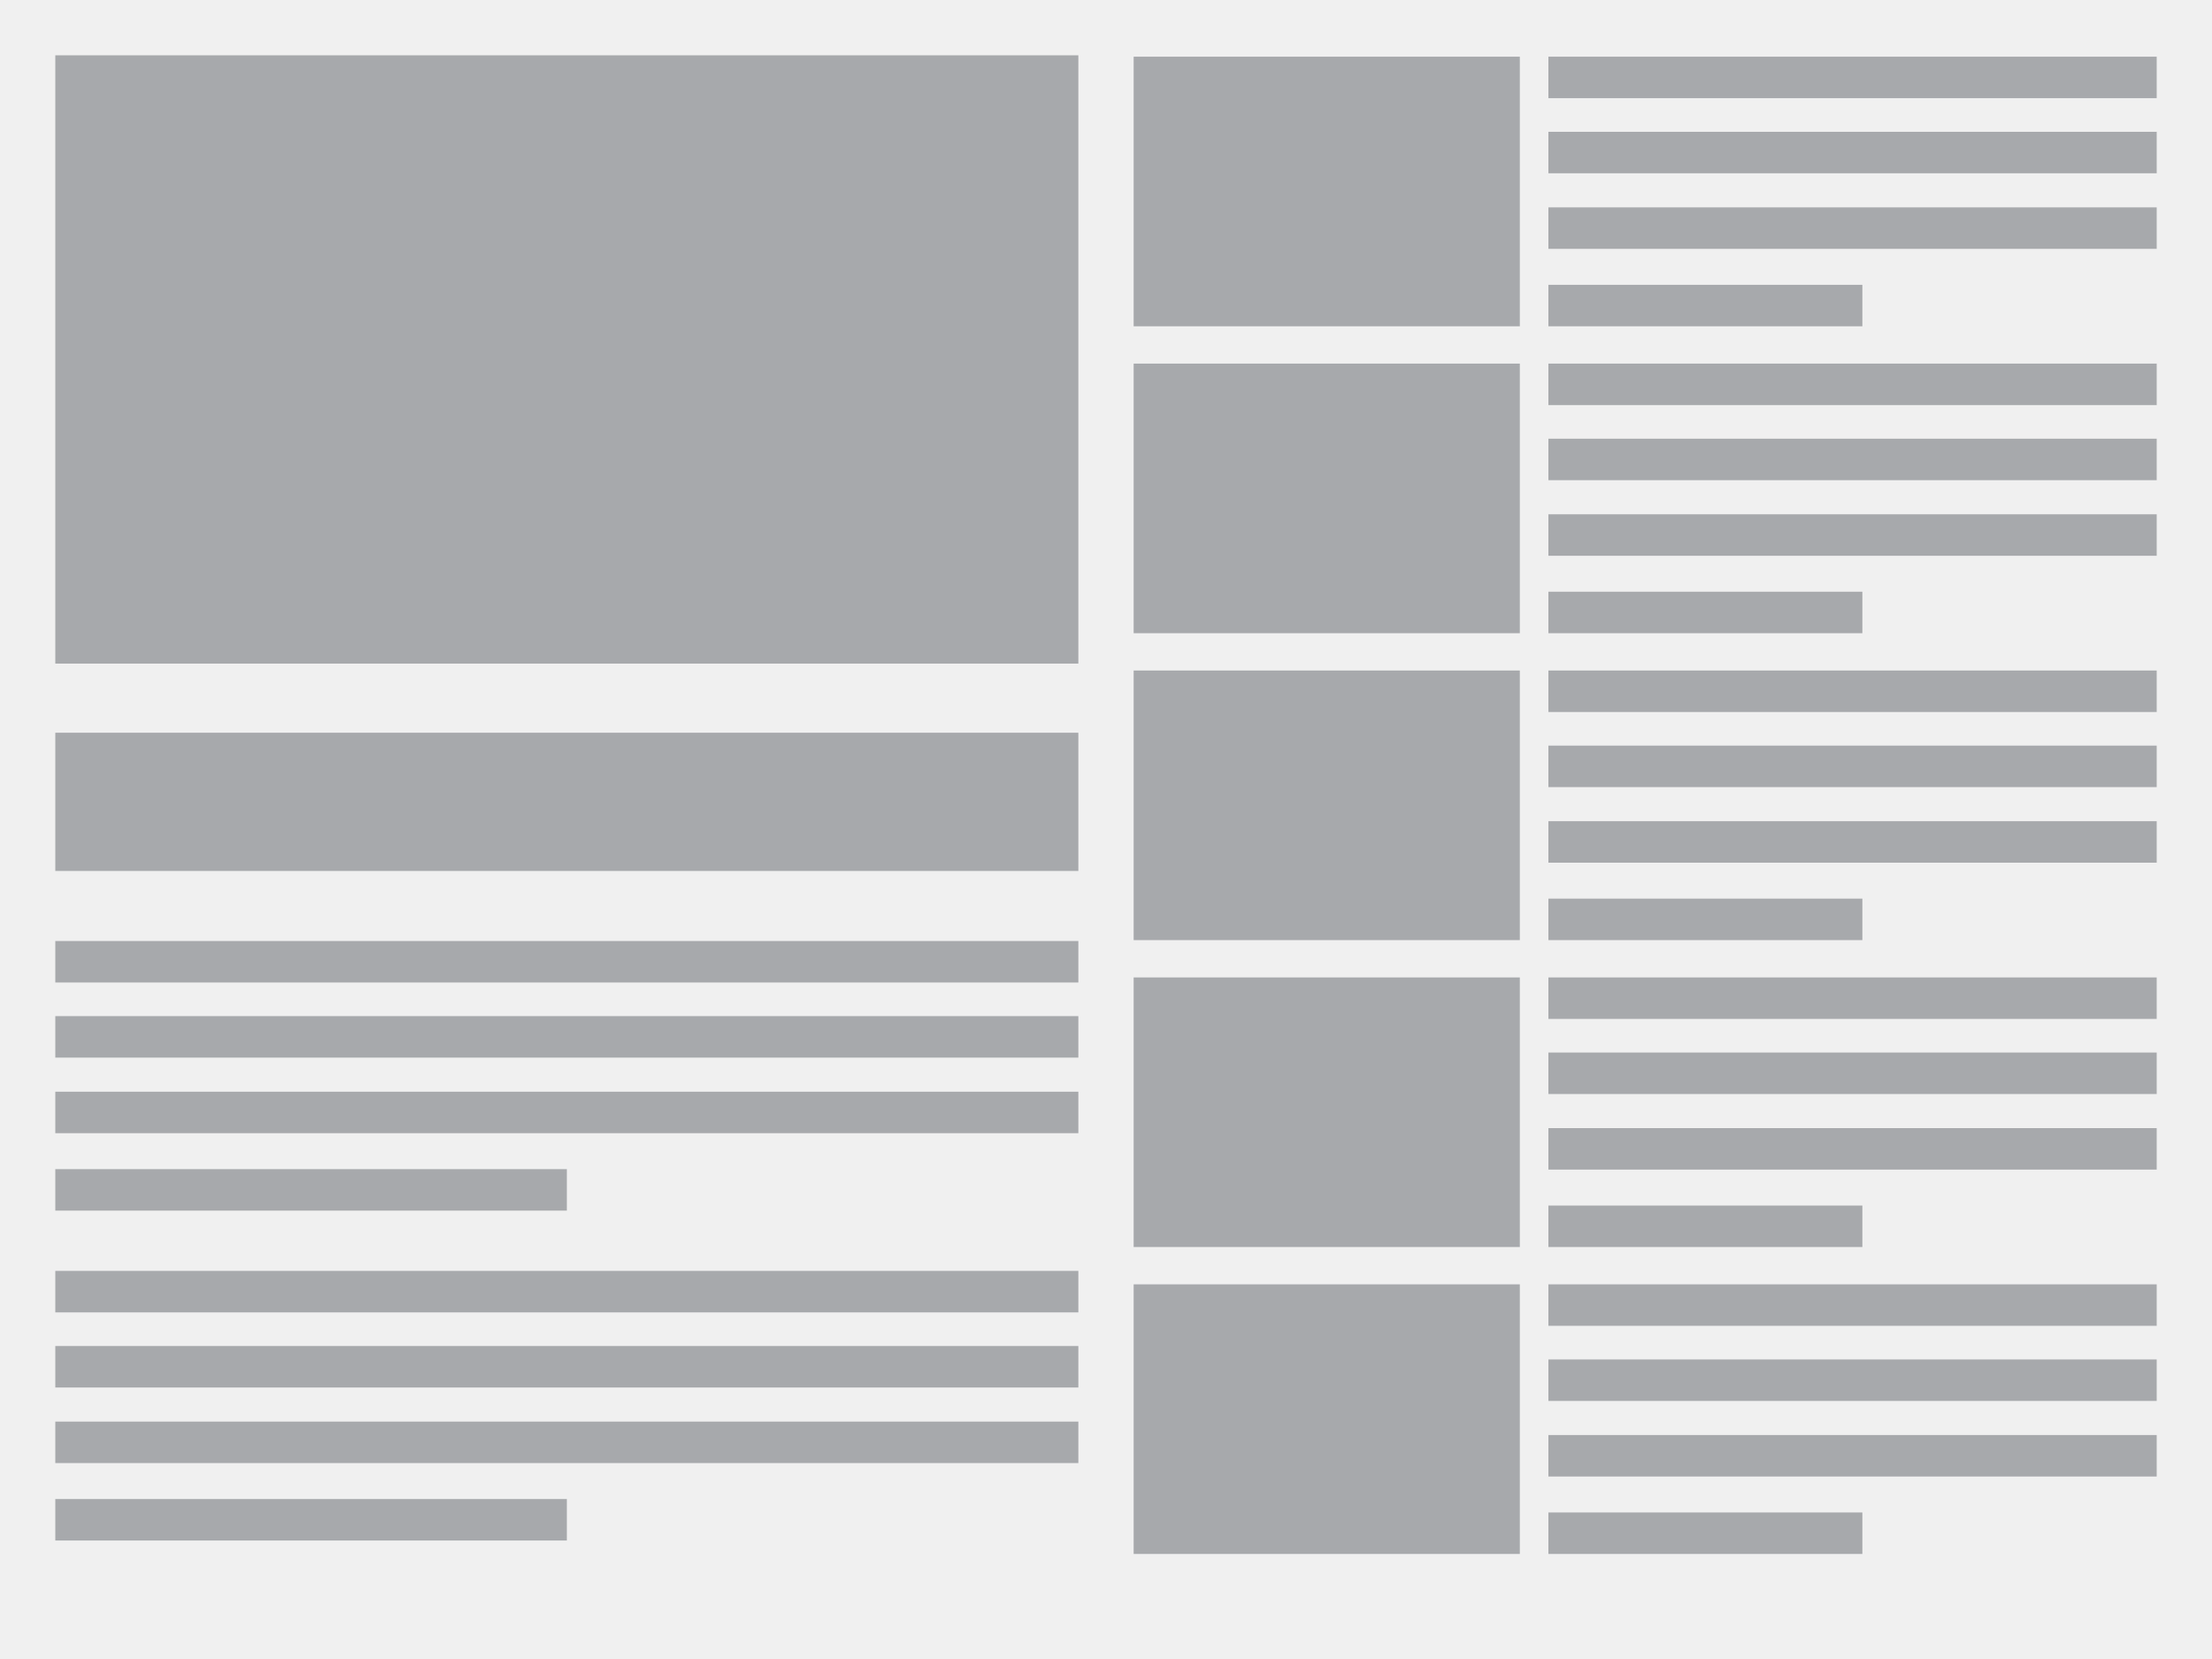
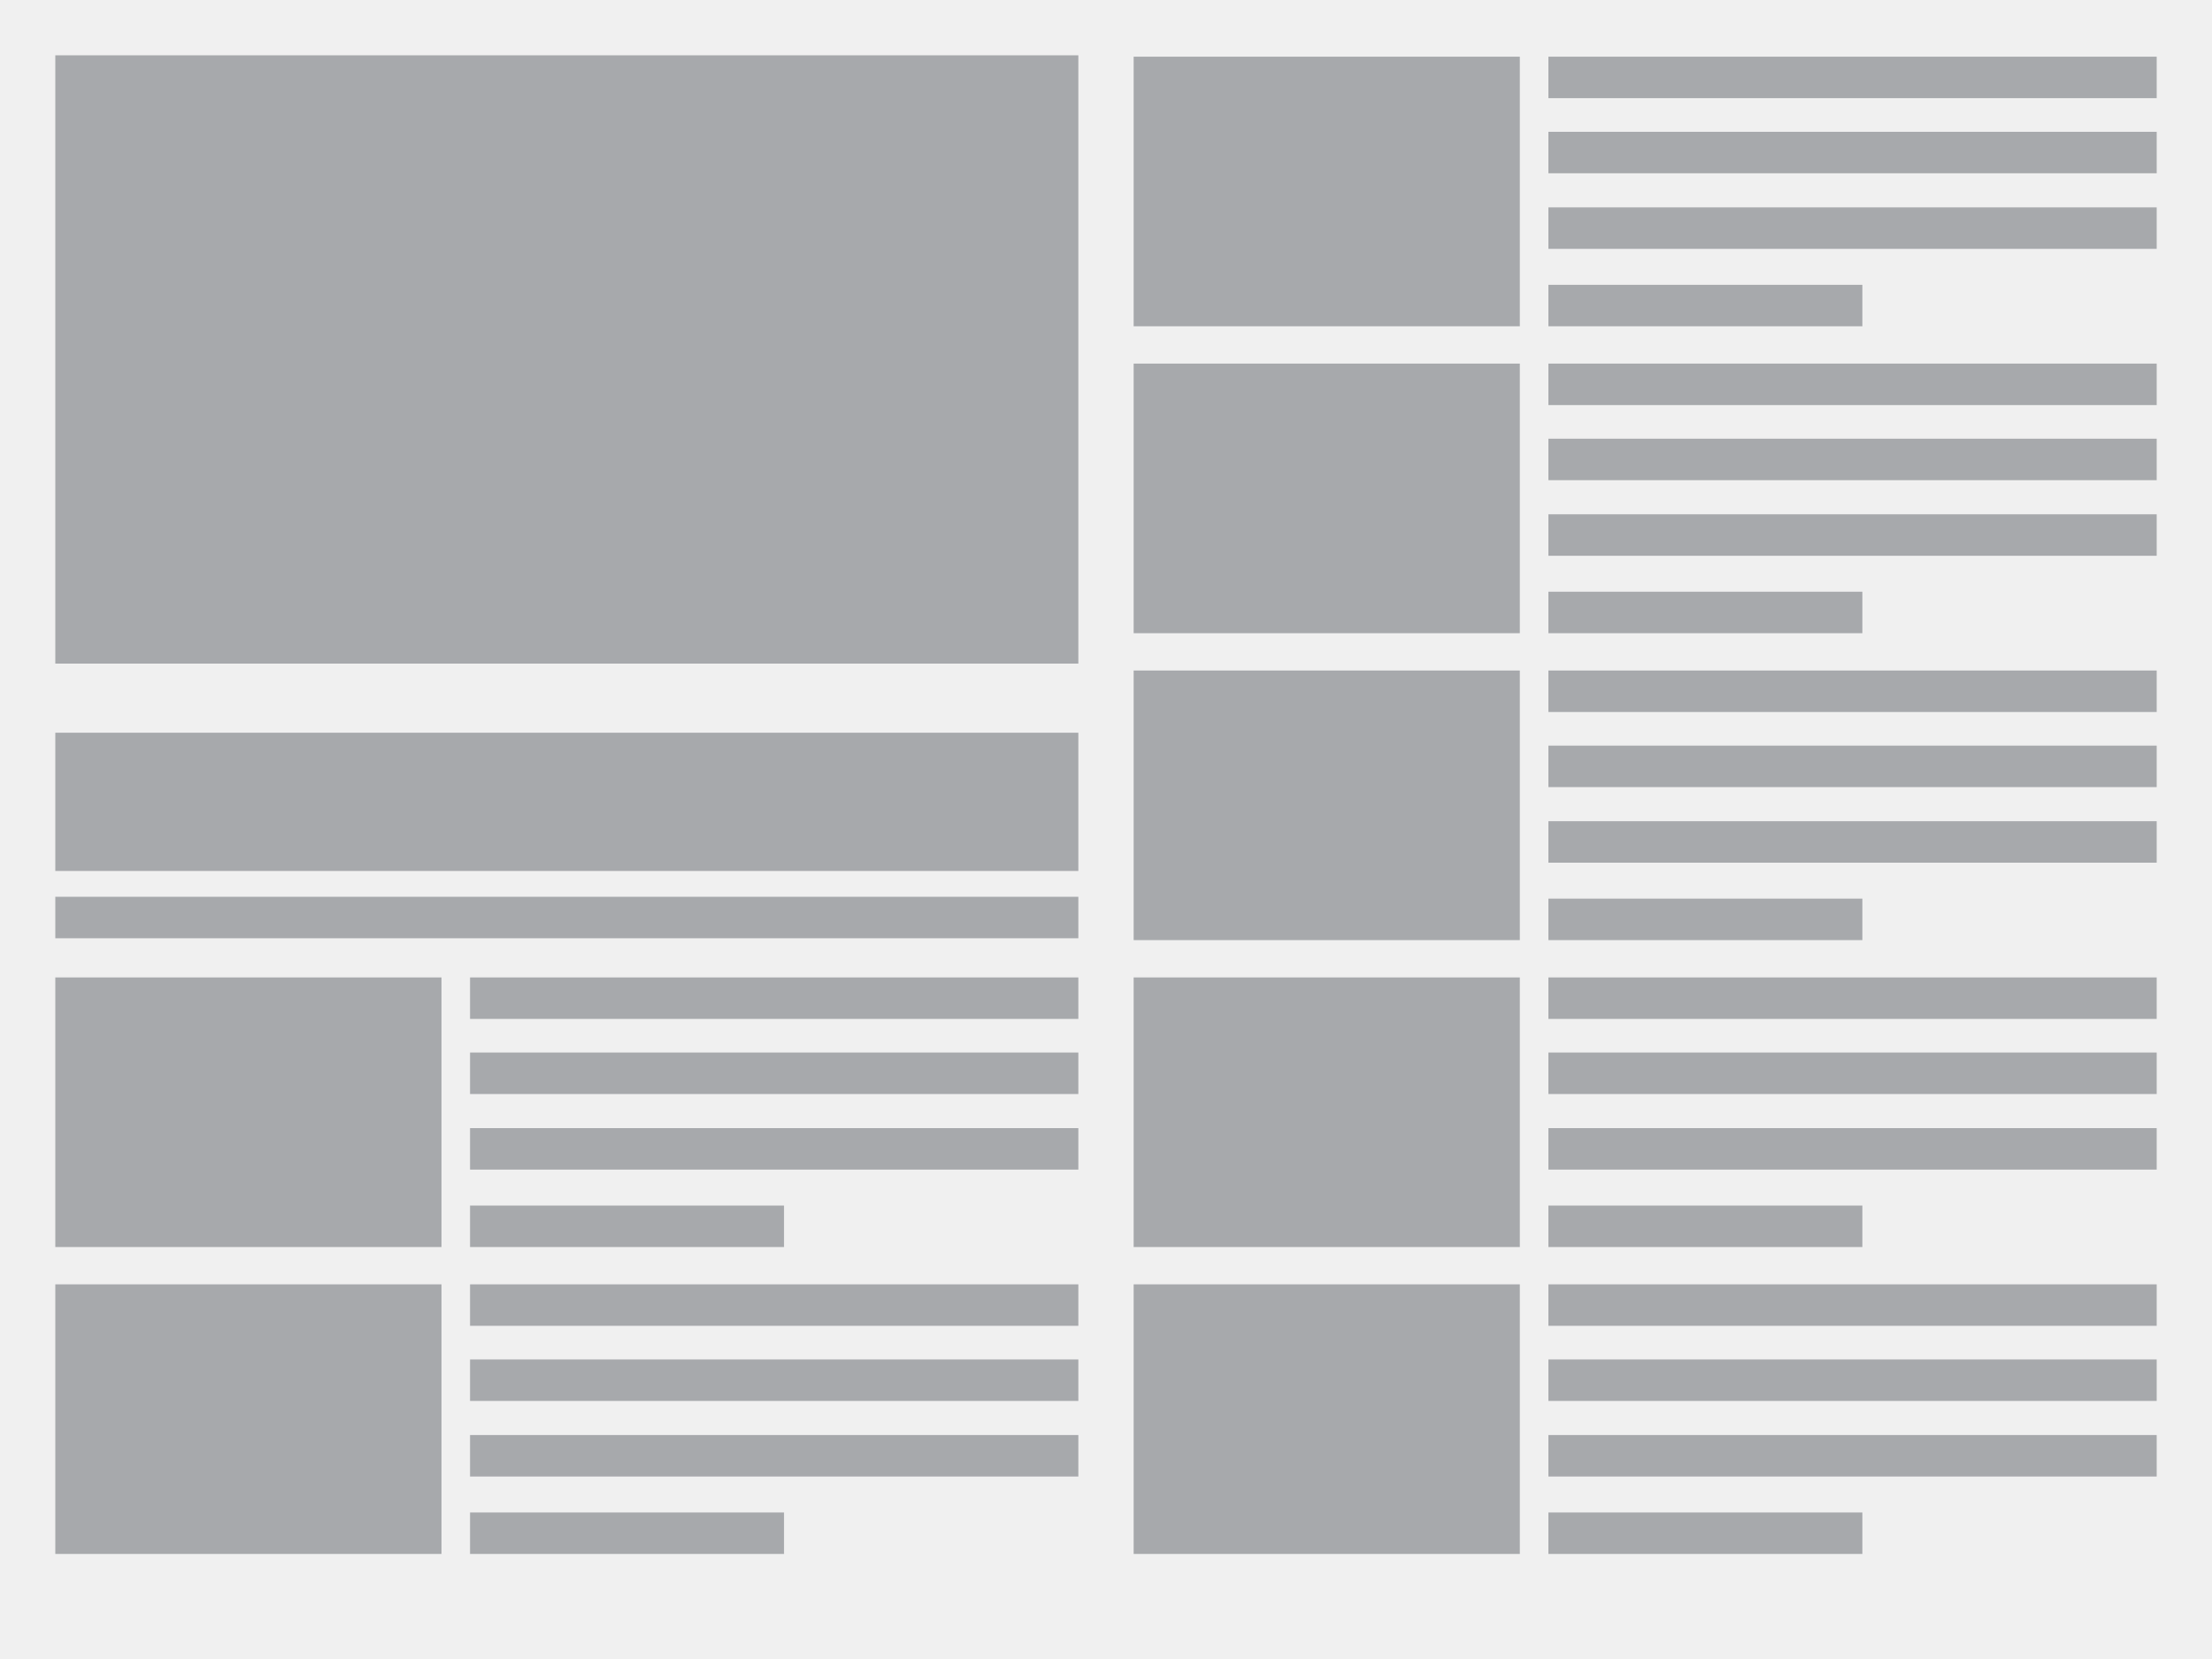
<svg xmlns="http://www.w3.org/2000/svg" version="1.1" x="0px" y="0px" width="800px" height="600px" viewBox="0 0 800 600" enable-background="new 0 0 800 600" xml:space="preserve">
  <g id="Layer_1">
</g>
  <g id="Layer_2">
    <rect x="49" y="35" fill="none" width="209.333" height="169.333" />
    <path fill="#FFFFFF" d="M372.488,230.337c-1.571-3.766-3.728-7.054-5.837-10.528c-3.34-5.503-11.99-0.481-8.635,5.047   c1.614,2.659,3.627,5.258,4.829,8.139c1.049,2.513,3.27,4.284,6.151,3.492C371.373,235.834,373.54,232.858,372.488,230.337z" />
    <rect x="20" y="20" fill="#A7A9AC" width="370" height="220" />
    <rect x="20" y="265" fill="#A7A9AC" width="370" height="50" />
-     <rect x="20" y="340.333" fill="#A7A9AC" width="370" height="15" />
+     <rect x="20" y="324.333" fill="#A7A9AC" width="370" height="15" />
    <rect x="410" y="20.5" fill="#A7A9AC" width="139.667" height="97.506" />
-     <rect x="20" y="367.5" fill="#A7A9AC" width="370" height="15" />
-     <rect x="20" y="394.833" fill="#A7A9AC" width="370" height="15" />
-     <rect x="20" y="422.839" fill="#A7A9AC" width="185" height="15" />
-     <rect x="20" y="459.641" fill="#A7A9AC" width="370" height="15" />
-     <rect x="20" y="486.808" fill="#A7A9AC" width="370" height="15" />
-     <rect x="20" y="514.141" fill="#A7A9AC" width="370" height="15" />
-     <rect x="20" y="542.147" fill="#A7A9AC" width="185" height="15" />
    <rect x="560" y="20.5" fill="#A7A9AC" width="220" height="15" />
    <rect x="560" y="47.667" fill="#A7A9AC" width="220" height="15" />
    <rect x="560" y="75" fill="#A7A9AC" width="220" height="15" />
    <rect x="560" y="103.006" fill="#A7A9AC" width="113.55" height="15" />
    <rect x="410" y="131.5" fill="#A7A9AC" width="139.667" height="97.506" />
    <rect x="560" y="131.5" fill="#A7A9AC" width="220" height="15" />
    <rect x="560" y="158.667" fill="#A7A9AC" width="220" height="15" />
    <rect x="560" y="186" fill="#A7A9AC" width="220" height="15" />
    <rect x="560" y="214.006" fill="#A7A9AC" width="113.55" height="15" />
    <rect x="410" y="242.5" fill="#A7A9AC" width="139.667" height="97.506" />
    <rect x="560" y="242.5" fill="#A7A9AC" width="220" height="15" />
    <rect x="560" y="269.667" fill="#A7A9AC" width="220" height="15" />
    <rect x="560" y="297" fill="#A7A9AC" width="220" height="15" />
    <rect x="560" y="325.006" fill="#A7A9AC" width="113.55" height="15" />
    <rect x="410" y="353.5" fill="#A7A9AC" width="139.667" height="97.506" />
    <rect x="560" y="353.5" fill="#A7A9AC" width="220" height="15" />
    <rect x="560" y="380.667" fill="#A7A9AC" width="220" height="15" />
    <rect x="560" y="408" fill="#A7A9AC" width="220" height="15" />
    <rect x="560" y="436.006" fill="#A7A9AC" width="113.55" height="15" />
    <rect x="410" y="464.5" fill="#A7A9AC" width="139.667" height="97.506" />
    <rect x="560" y="464.5" fill="#A7A9AC" width="220" height="15" />
    <rect x="560" y="491.667" fill="#A7A9AC" width="220" height="15" />
    <rect x="560" y="519" fill="#A7A9AC" width="220" height="15" />
    <rect x="560" y="547.006" fill="#A7A9AC" width="113.55" height="15" />
+     <rect x="20" y="353.5" fill="#A7A9AC" width="139.667" height="97.506" />
+     <rect x="170" y="353.5" fill="#A7A9AC" width="220" height="15" />
+     <rect x="170" y="380.667" fill="#A7A9AC" width="220" height="15" />
+     <rect x="170" y="408" fill="#A7A9AC" width="220" height="15" />
+     <rect x="170" y="436.006" fill="#A7A9AC" width="113.55" height="15" />
+     <rect x="20" y="464.5" fill="#A7A9AC" width="139.667" height="97.506" />
+     <rect x="170" y="464.5" fill="#A7A9AC" width="220" height="15" />
+     <rect x="170" y="491.667" fill="#A7A9AC" width="220" height="15" />
+     <rect x="170" y="519" fill="#A7A9AC" width="220" height="15" />
+     <rect x="170" y="547.006" fill="#A7A9AC" width="113.55" height="15" />
  </g>
</svg>
